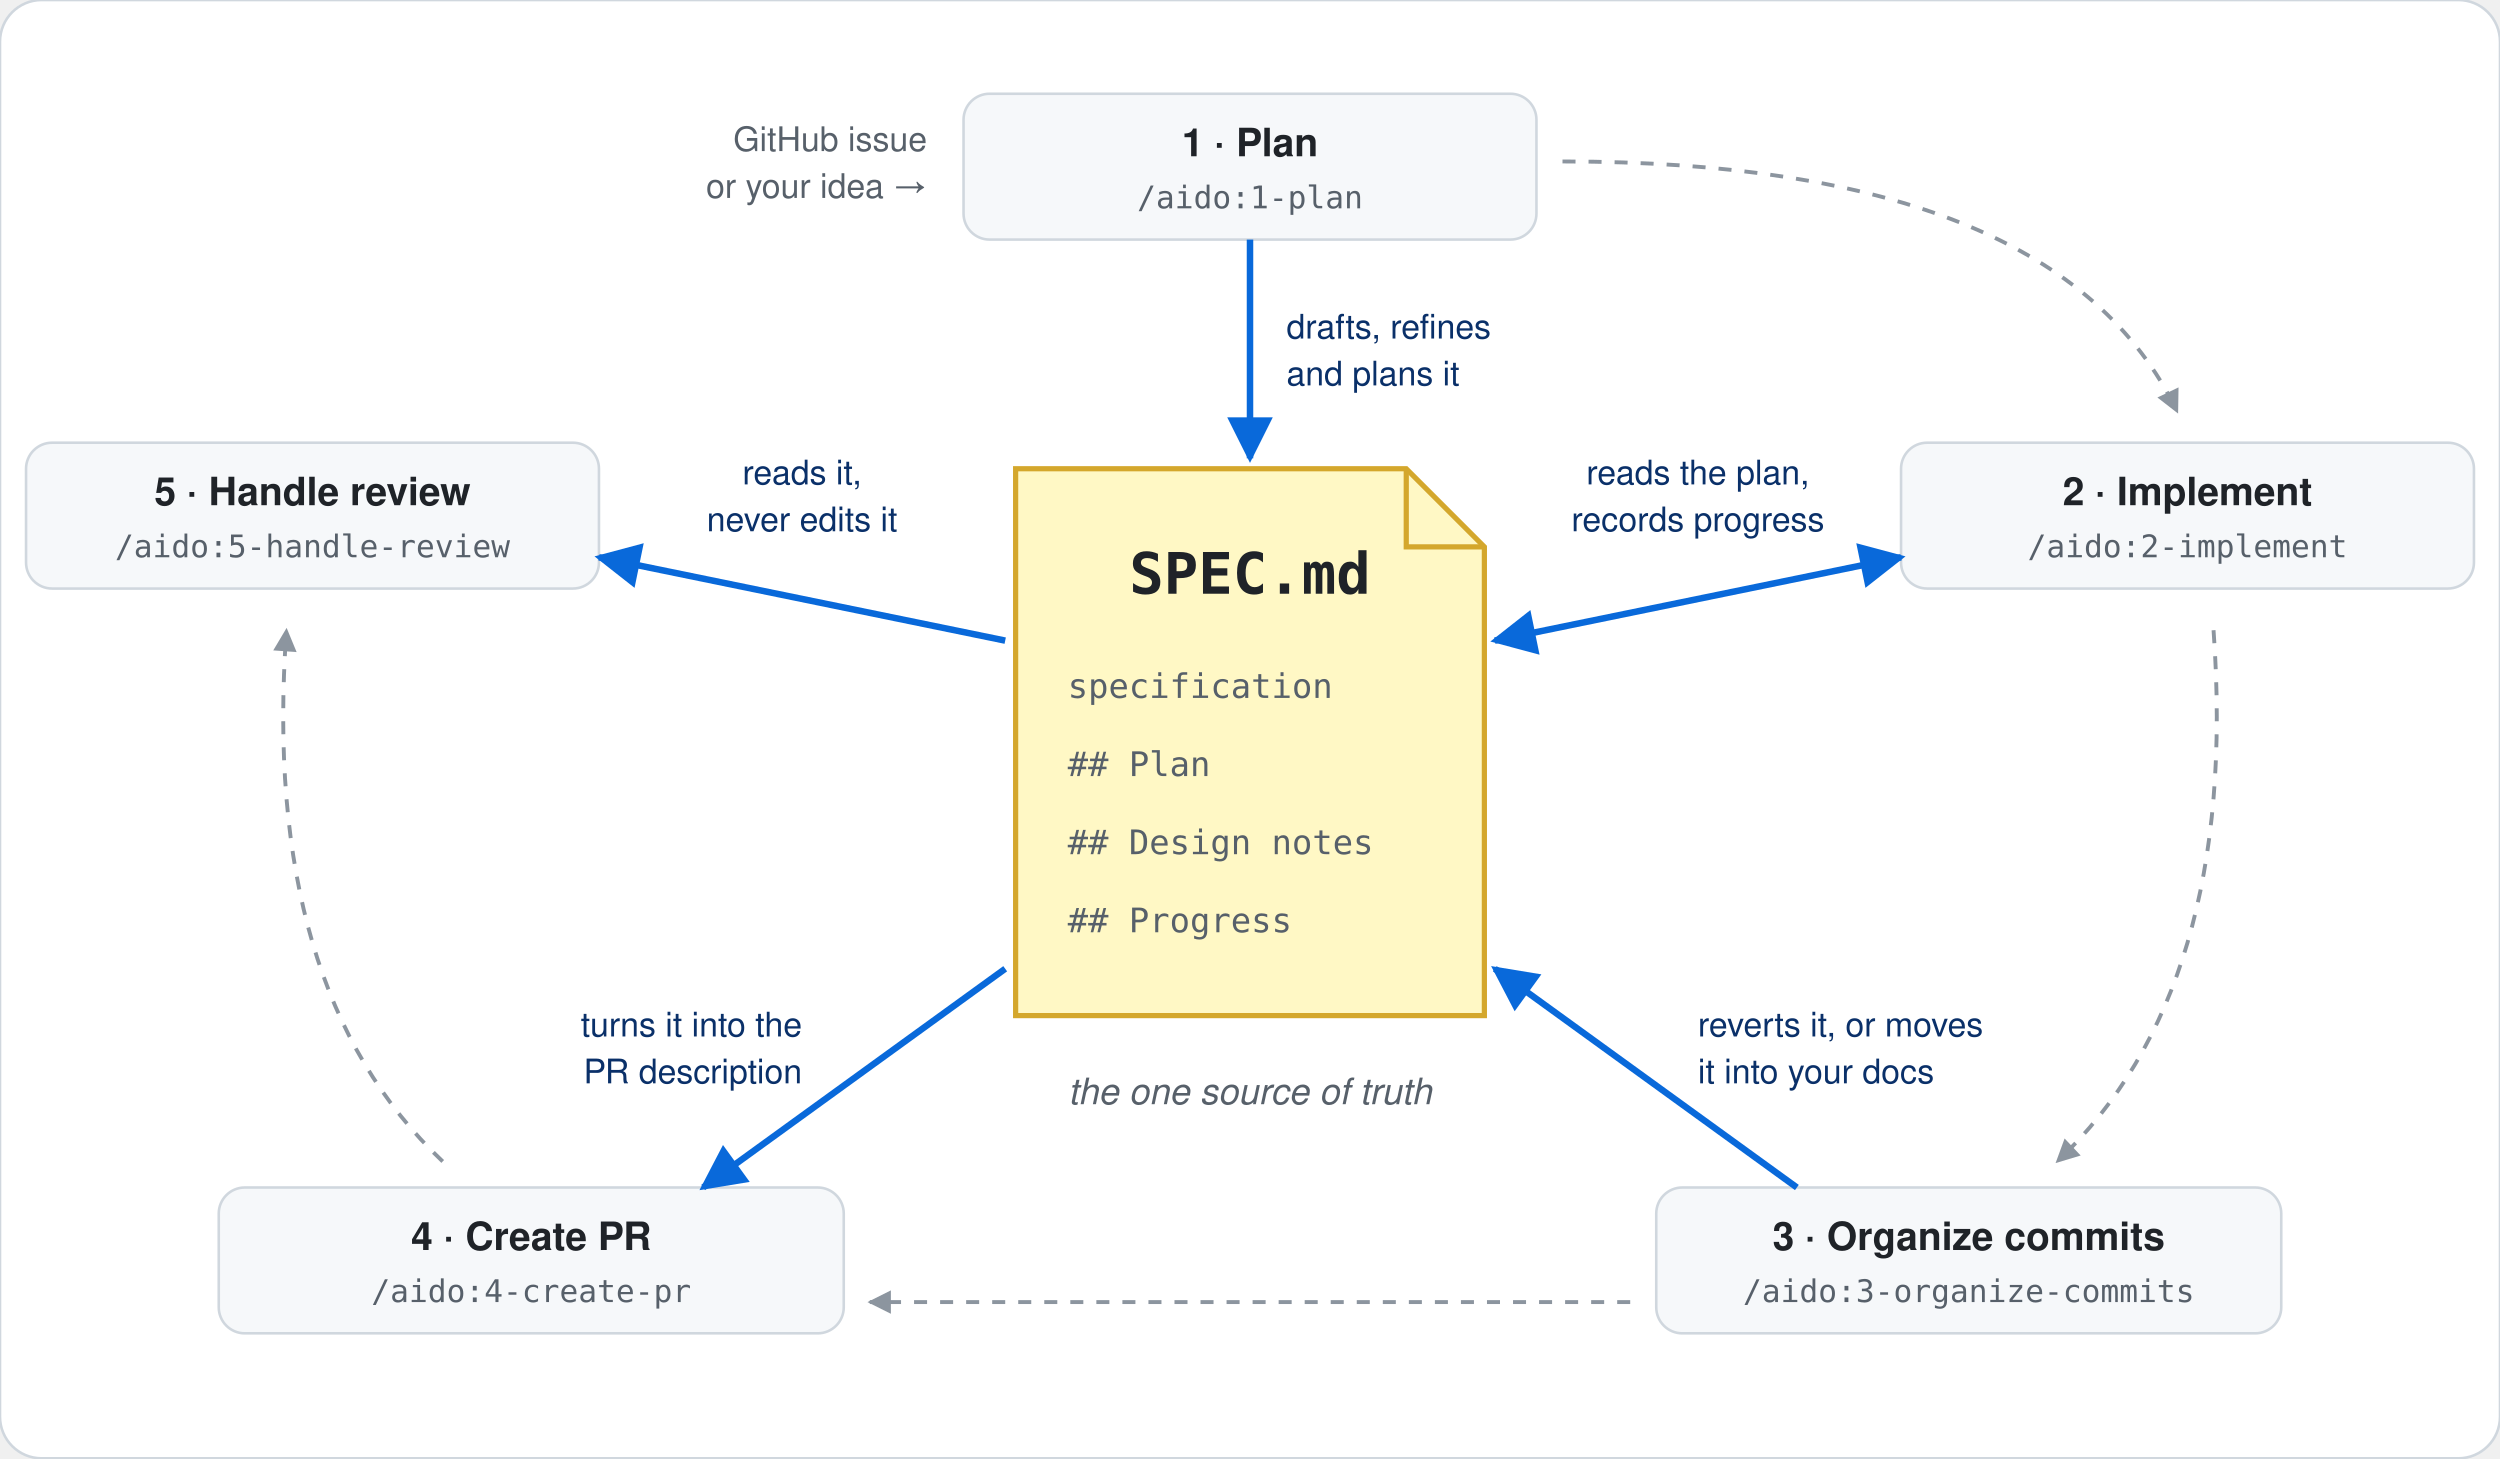
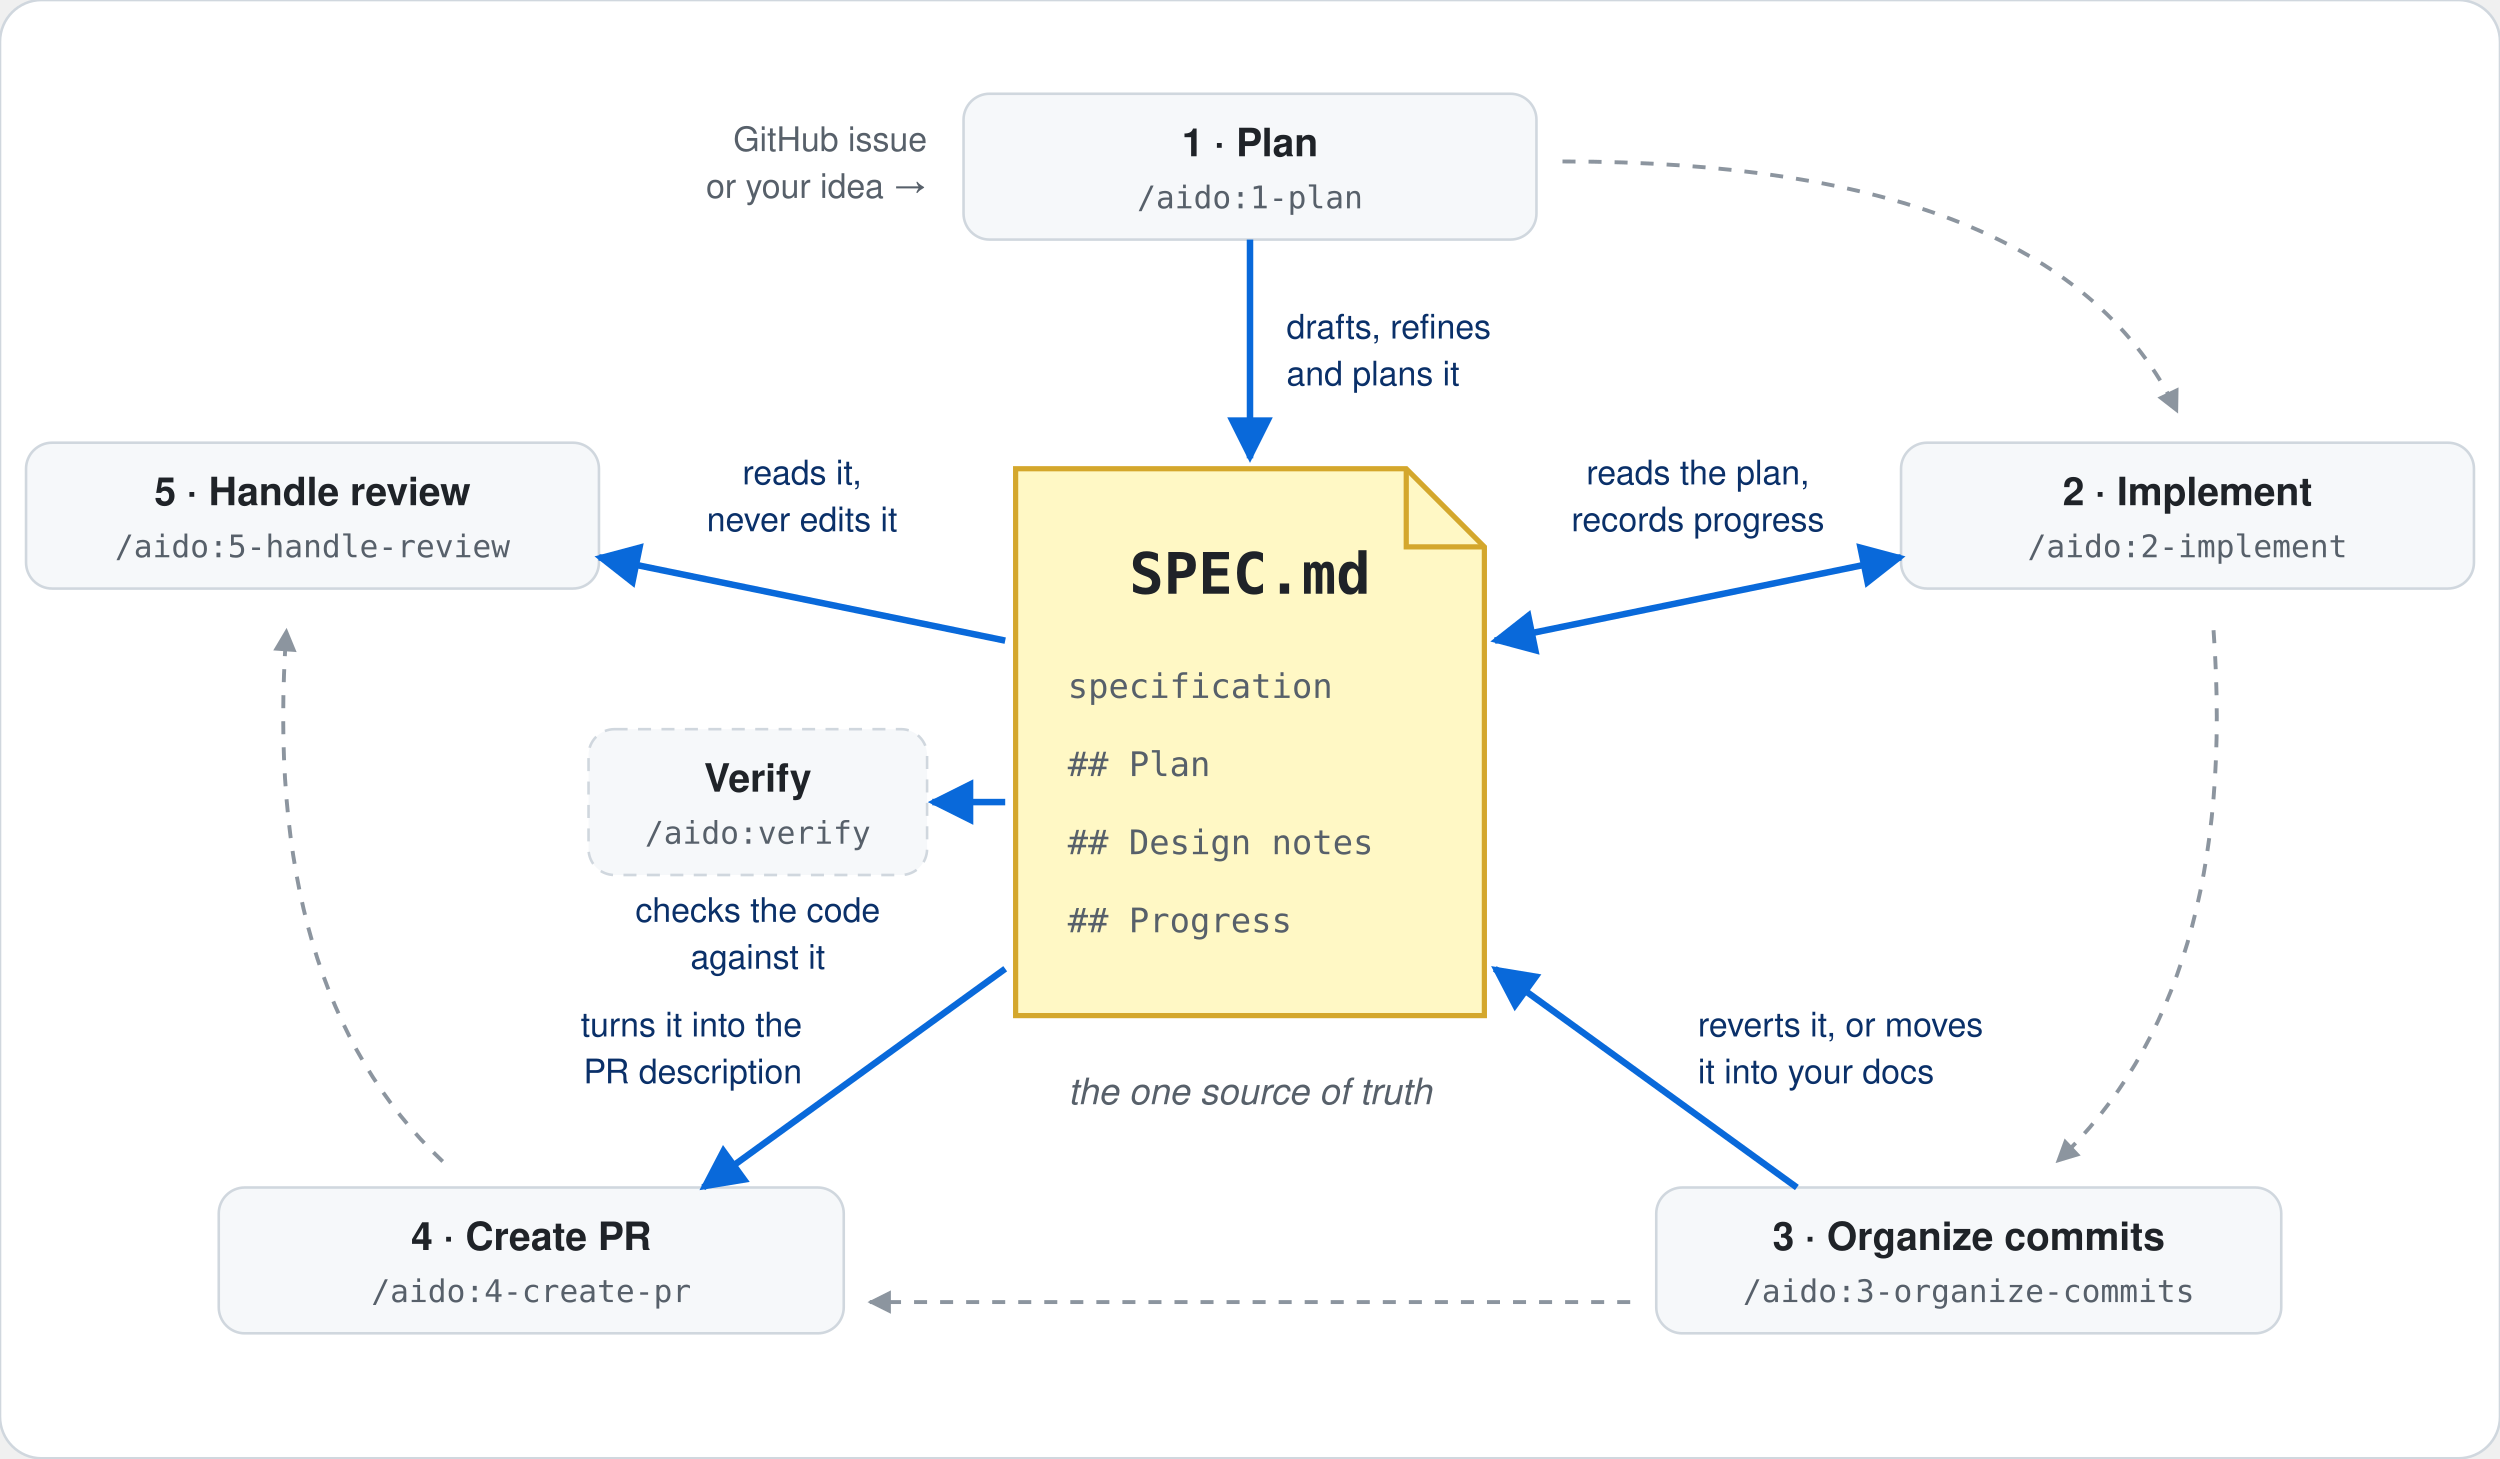
<svg xmlns="http://www.w3.org/2000/svg" width="960" height="560" viewBox="0 0 960 560" font-family="-apple-system, BlinkMacSystemFont, 'Segoe UI', Helvetica, Arial, sans-serif">
  <defs>
    <marker id="arrow" viewBox="0 0 10 10" refX="9" refY="5" markerWidth="7" markerHeight="7" orient="auto-start-reverse">
      <path d="M0,0 L10,5 L0,10 z" fill="#0969da" />
    </marker>
    <marker id="flow" viewBox="0 0 10 10" refX="9" refY="5" markerWidth="6" markerHeight="6" orient="auto">
      <path d="M0,0 L10,5 L0,10 z" fill="#8c959f" />
    </marker>
  </defs>
  <rect x="0" y="0" width="960" height="560" rx="16" fill="#ffffff" stroke="#d0d7de" />
  <g fill="none" stroke="#8c959f" stroke-width="1.5" stroke-dasharray="5 5" marker-end="url(#flow)">
    <path d="M600,62 Q790,62 836,158" />
    <path d="M850,242 Q860,380 790,446" />
    <path d="M626,500 L334,500" />
    <path d="M170,446 Q100,380 110,242" />
  </g>
  <path d="M390,180 L540,180 L570,210 L570,390 L390,390 Z" fill="#fff8c5" stroke="#d4a72c" stroke-width="2" />
  <path d="M540,180 L540,210 L570,210" fill="none" stroke="#d4a72c" stroke-width="2" />
  <text x="480" y="228" text-anchor="middle" font-size="22" font-weight="700" fill="#1f2328" font-family="ui-monospace, SFMono-Regular, Menlo, Consolas, monospace">SPEC.md</text>
  <g font-size="13" fill="#57606a" font-family="ui-monospace, SFMono-Regular, Menlo, Consolas, monospace">
    <text x="410" y="268">specification</text>
    <text x="410" y="298">## Plan</text>
    <text x="410" y="328">## Design notes</text>
    <text x="410" y="358">## Progress</text>
  </g>
  <text x="480" y="424" text-anchor="middle" font-size="14" font-style="italic" fill="#57606a">the one source of truth</text>
  <g font-size="15" font-weight="600" fill="#1f2328" text-anchor="middle">
    <rect x="370" y="36" width="220" height="56" rx="10" fill="#f6f8fa" stroke="#d0d7de" />
    <text x="480" y="60">1 · Plan</text>
    <rect x="730" y="170" width="220" height="56" rx="10" fill="#f6f8fa" stroke="#d0d7de" />
    <text x="840" y="194">2 · Implement</text>
    <rect x="636" y="456" width="240" height="56" rx="10" fill="#f6f8fa" stroke="#d0d7de" />
    <text x="756" y="480">3 · Organize commits</text>
    <rect x="84" y="456" width="240" height="56" rx="10" fill="#f6f8fa" stroke="#d0d7de" />
    <text x="204" y="480">4 · Create PR</text>
    <rect x="10" y="170" width="220" height="56" rx="10" fill="#f6f8fa" stroke="#d0d7de" />
    <text x="120" y="194">5 · Handle review</text>
  </g>
  <g font-size="12" fill="#57606a" text-anchor="middle" font-family="ui-monospace, SFMono-Regular, Menlo, Consolas, monospace">
    <text x="480" y="80">/aido:1-plan</text>
    <text x="840" y="214">/aido:2-implement</text>
    <text x="756" y="500">/aido:3-organize-commits</text>
    <text x="204" y="500">/aido:4-create-pr</text>
    <text x="120" y="214">/aido:5-handle-review</text>
  </g>
+   <rect x="226" y="280" width="130" height="56" rx="10" fill="#f6f8fa" stroke="#d0d7de" stroke-dasharray="5 4" />
+   <text x="291" y="304" text-anchor="middle" font-size="15" font-weight="600" fill="#1f2328">Verify</text>
+   <text x="291" y="324" text-anchor="middle" font-size="12" fill="#57606a" font-family="ui-monospace, SFMono-Regular, Menlo, Consolas, monospace">/aido:verify</text>
  <text x="356" y="58" text-anchor="end" font-size="13" fill="#57606a">GitHub issue</text>
  <text x="356" y="76" text-anchor="end" font-size="13" fill="#57606a">or your idea →</text>
  <g stroke="#0969da" stroke-width="2.5" fill="none">
    <path d="M480,92 L480,176" marker-end="url(#arrow)" />
    <path d="M730,214 L574,246" marker-start="url(#arrow)" marker-end="url(#arrow)" />
    <path d="M690,456 L574,372" marker-end="url(#arrow)" />
    <path d="M386,372 L270,456" marker-end="url(#arrow)" />
    <path d="M386,246 L230,214" marker-end="url(#arrow)" />
+     <path d="M386,308 L358,308" marker-end="url(#arrow)" />
  </g>
  <g font-size="13" fill="#0a3069">
    <text x="494" y="130">drafts, refines</text>
    <text x="494" y="148">and plans it</text>
    <text x="652" y="186" text-anchor="middle">reads the plan,</text>
    <text x="652" y="204" text-anchor="middle">records progress</text>
    <text x="652" y="398">reverts it, or moves</text>
    <text x="652" y="416">it into your docs</text>
    <text x="308" y="398" text-anchor="end">turns it into the</text>
    <text x="308" y="416" text-anchor="end">PR description</text>
    <text x="308" y="186" text-anchor="middle">reads it,</text>
    <text x="308" y="204" text-anchor="middle">never edits it</text>
+     <text x="291" y="354" text-anchor="middle">checks the code</text>
+     <text x="291" y="372" text-anchor="middle">against it</text>
  </g>
</svg>
